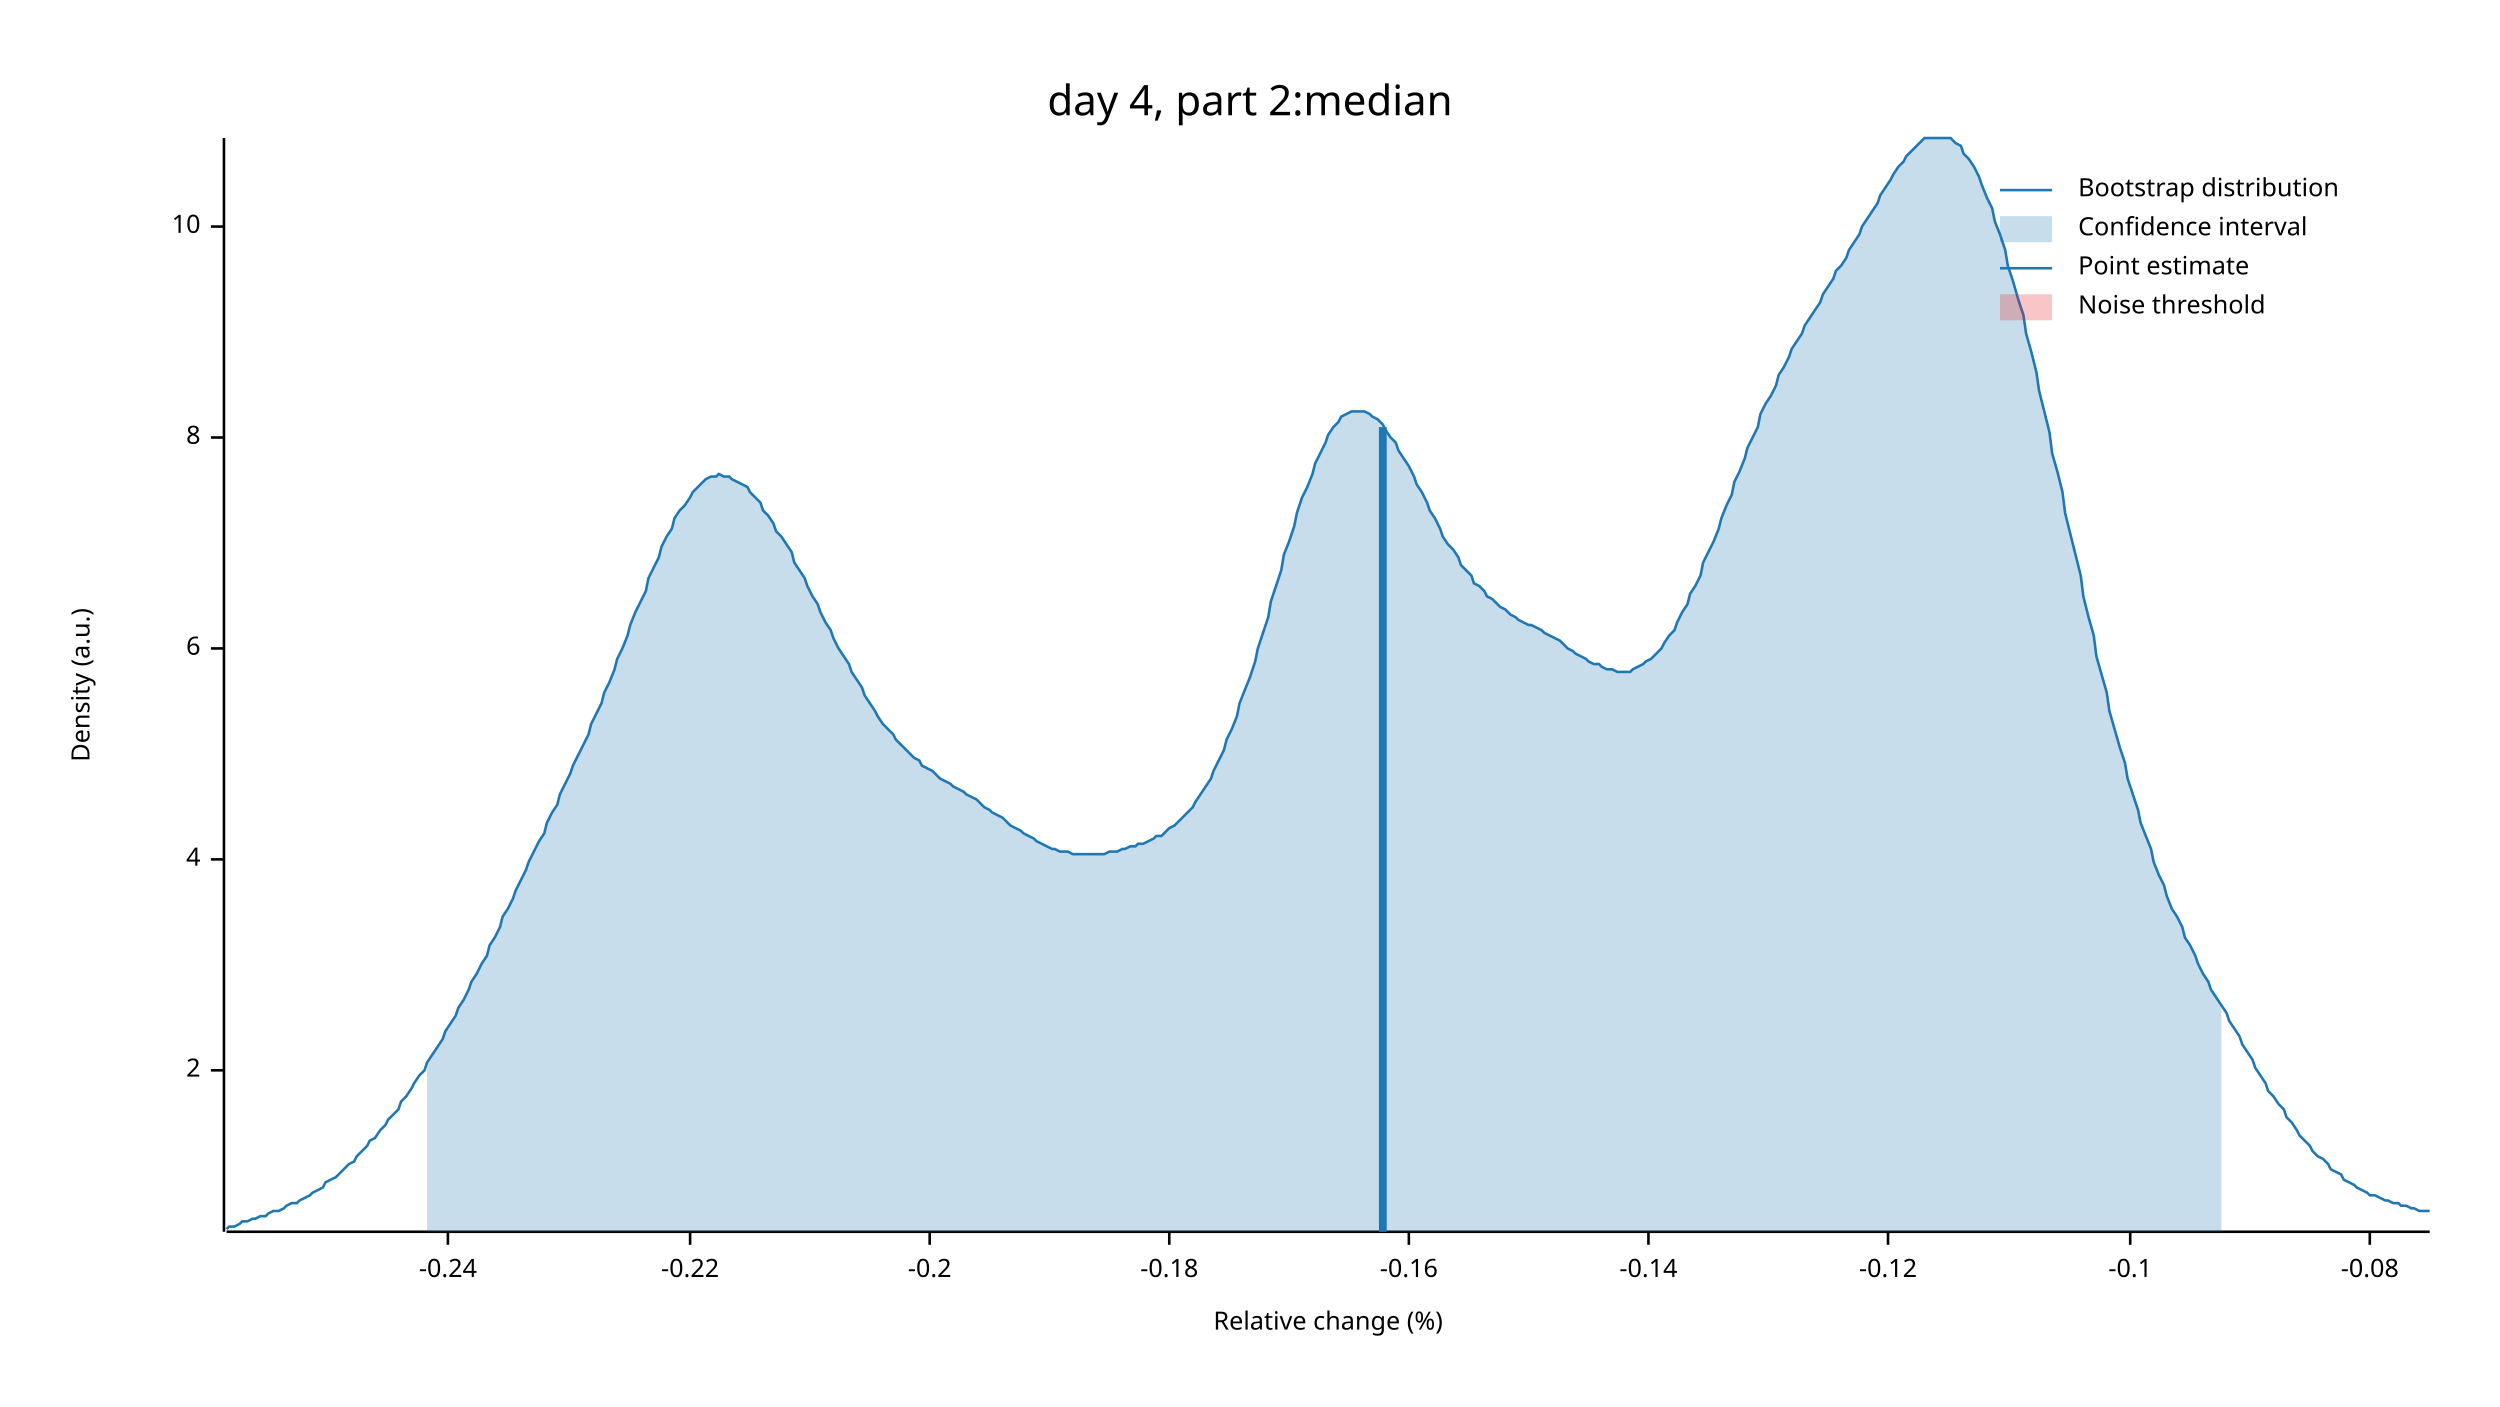
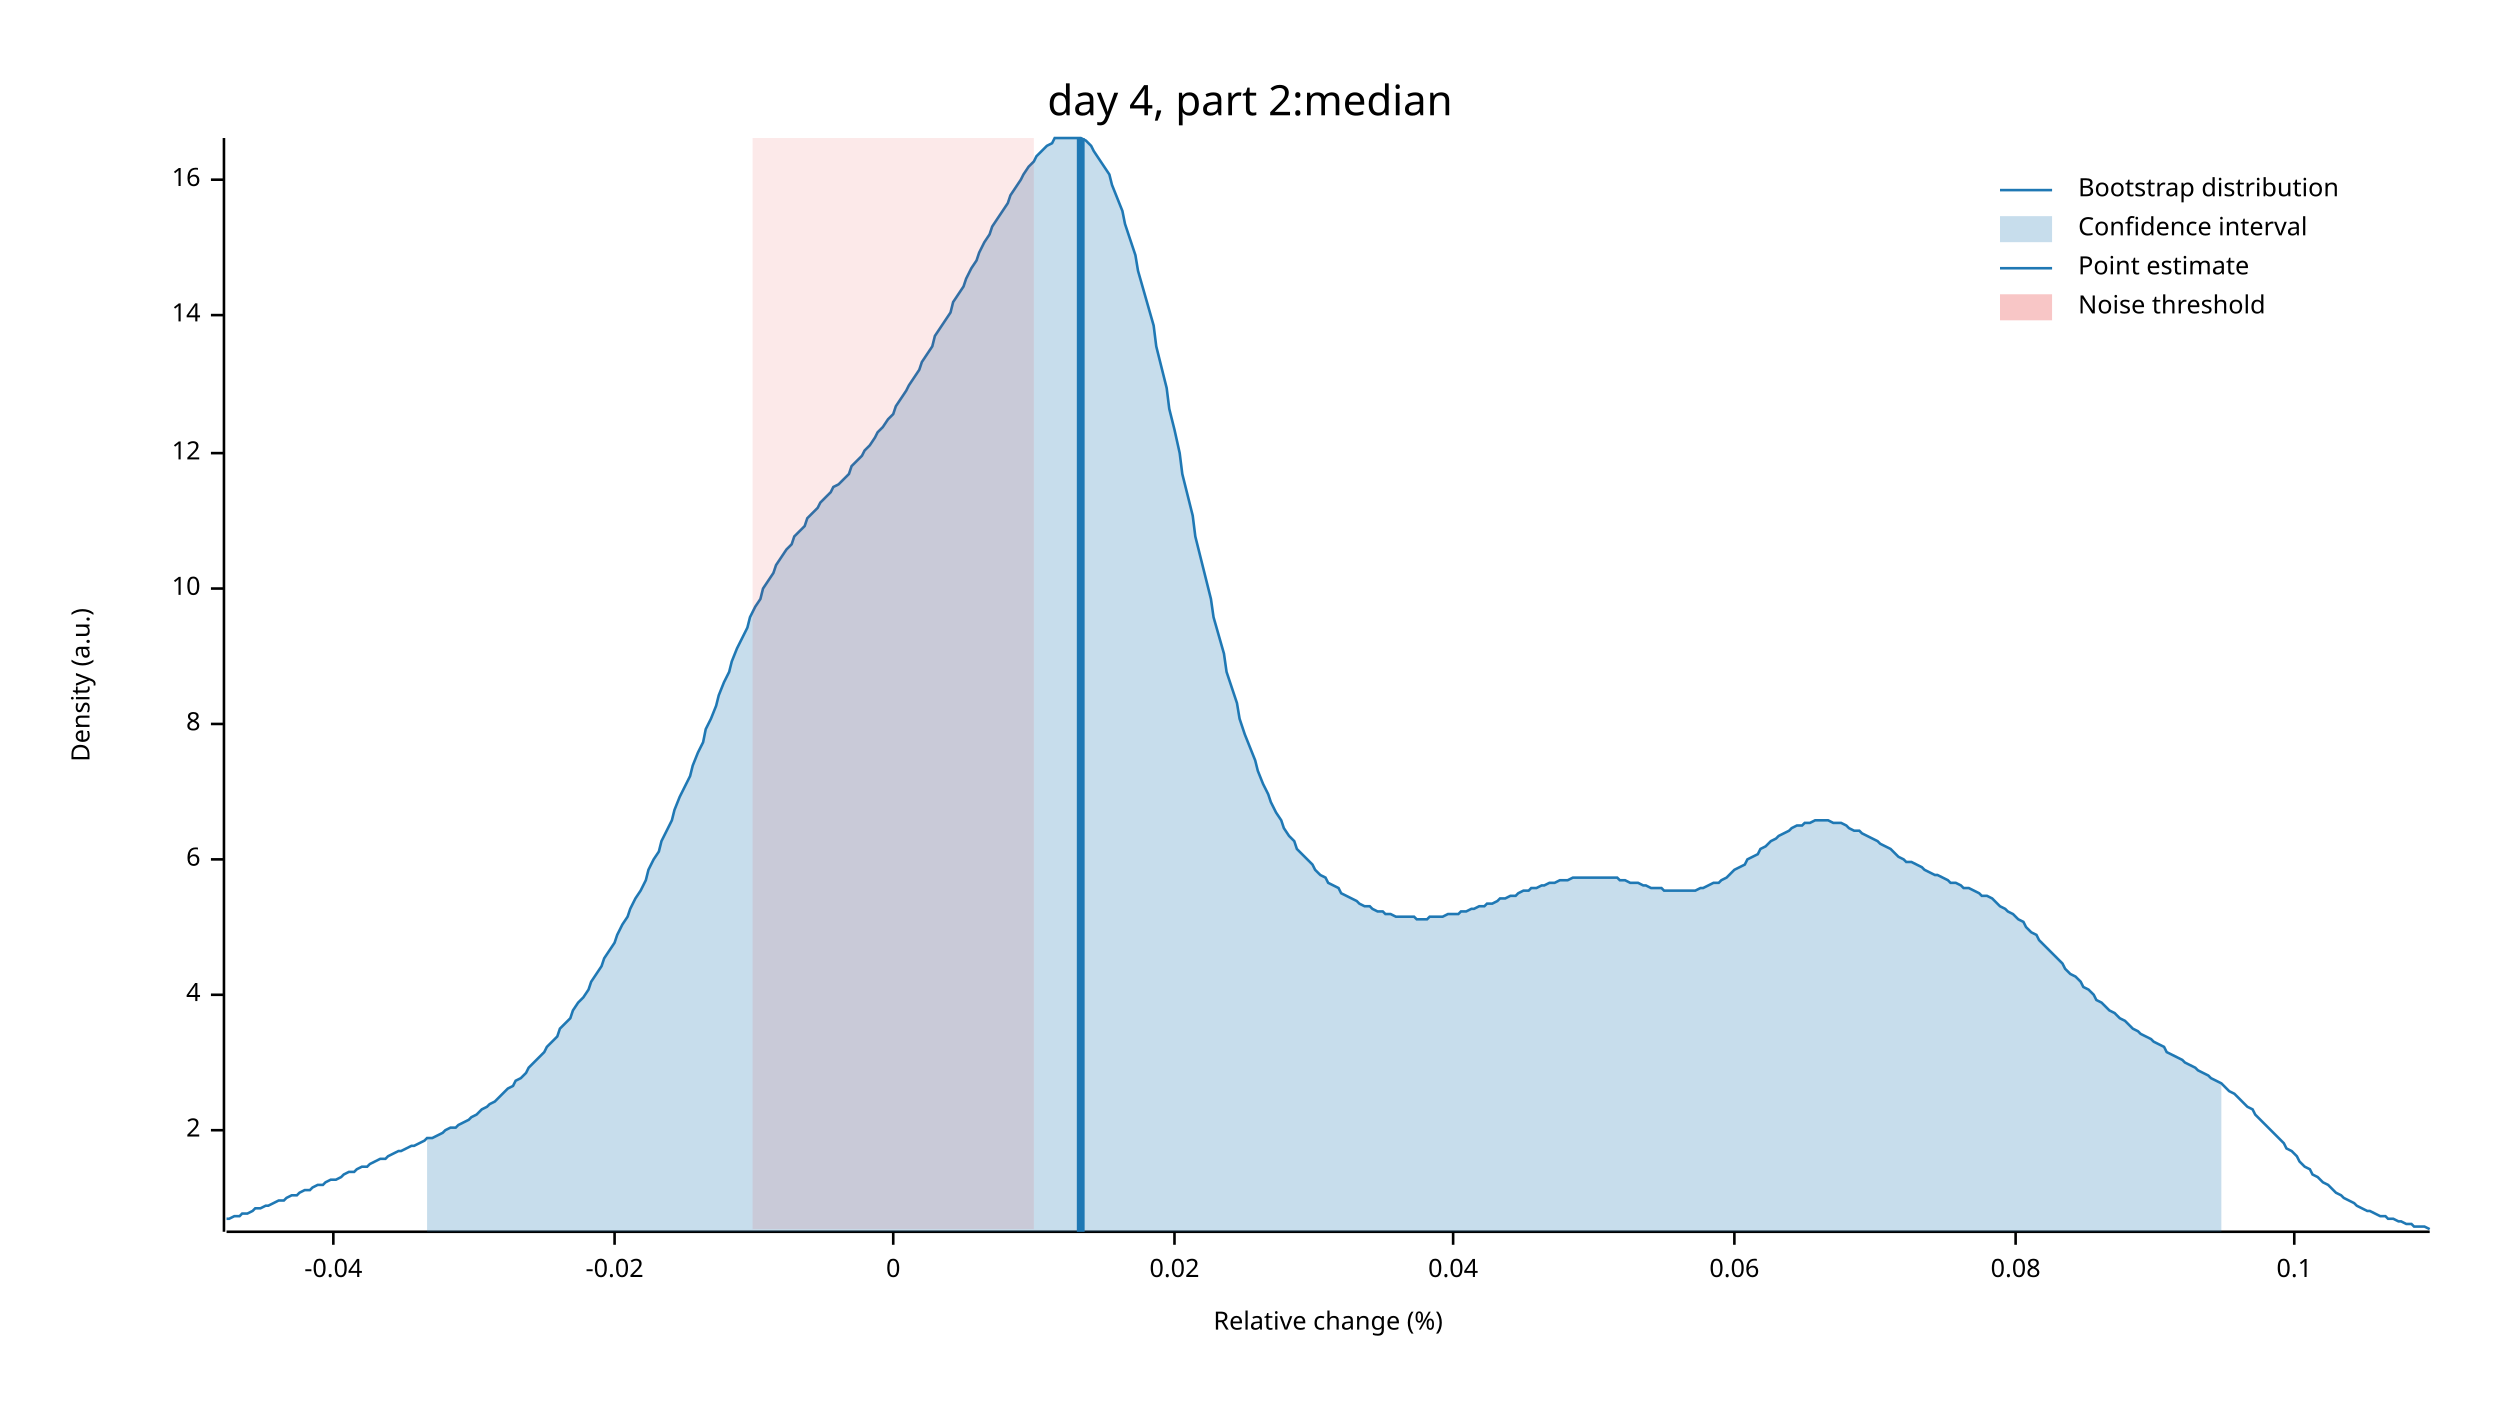
<svg xmlns="http://www.w3.org/2000/svg" width="960" height="540" viewBox="0 0 960 540">
  <text x="480" y="32" dy="0.76em" text-anchor="middle" font-family="sans-serif" font-size="16.129" opacity="1" fill="#000000">
day 4, part 2:median
</text>
  <text x="27" y="263" dy="0.76em" text-anchor="middle" font-family="sans-serif" font-size="9.677" opacity="1" fill="#000000" transform="rotate(270, 27, 263)">
Density (a.u.)
</text>
  <text x="510" y="513" dy="-0.5ex" text-anchor="middle" font-family="sans-serif" font-size="9.677" opacity="1" fill="#000000">
Relative change (%)
</text>
  <polyline fill="none" opacity="1" stroke="#000000" stroke-width="1" points="86,53 86,473 " />
-   <text x="77" y="411" dy="0.5ex" text-anchor="end" font-family="sans-serif" font-size="9.677" opacity="1" fill="#000000">
+   <text x="77" y="434" dy="0.5ex" text-anchor="end" font-family="sans-serif" font-size="9.677" opacity="1" fill="#000000">
2
</text>
-   <polyline fill="none" opacity="1" stroke="#000000" stroke-width="1" points="81,411 86,411 " />
-   <text x="77" y="330" dy="0.5ex" text-anchor="end" font-family="sans-serif" font-size="9.677" opacity="1" fill="#000000">
+   <polyline fill="none" opacity="1" stroke="#000000" stroke-width="1" points="81,434 86,434 " />
+   <text x="77" y="382" dy="0.5ex" text-anchor="end" font-family="sans-serif" font-size="9.677" opacity="1" fill="#000000">
4
</text>
-   <polyline fill="none" opacity="1" stroke="#000000" stroke-width="1" points="81,330 86,330 " />
-   <text x="77" y="249" dy="0.5ex" text-anchor="end" font-family="sans-serif" font-size="9.677" opacity="1" fill="#000000">
+   <polyline fill="none" opacity="1" stroke="#000000" stroke-width="1" points="81,382 86,382 " />
+   <text x="77" y="330" dy="0.5ex" text-anchor="end" font-family="sans-serif" font-size="9.677" opacity="1" fill="#000000">
6
</text>
-   <polyline fill="none" opacity="1" stroke="#000000" stroke-width="1" points="81,249 86,249 " />
-   <text x="77" y="168" dy="0.5ex" text-anchor="end" font-family="sans-serif" font-size="9.677" opacity="1" fill="#000000">
+   <polyline fill="none" opacity="1" stroke="#000000" stroke-width="1" points="81,330 86,330 " />
+   <text x="77" y="278" dy="0.5ex" text-anchor="end" font-family="sans-serif" font-size="9.677" opacity="1" fill="#000000">
8
</text>
-   <polyline fill="none" opacity="1" stroke="#000000" stroke-width="1" points="81,168 86,168 " />
-   <text x="77" y="87" dy="0.5ex" text-anchor="end" font-family="sans-serif" font-size="9.677" opacity="1" fill="#000000">
+   <polyline fill="none" opacity="1" stroke="#000000" stroke-width="1" points="81,278 86,278 " />
+   <text x="77" y="226" dy="0.5ex" text-anchor="end" font-family="sans-serif" font-size="9.677" opacity="1" fill="#000000">
10
</text>
-   <polyline fill="none" opacity="1" stroke="#000000" stroke-width="1" points="81,87 86,87 " />
+   <polyline fill="none" opacity="1" stroke="#000000" stroke-width="1" points="81,226 86,226 " />
+   <text x="77" y="174" dy="0.5ex" text-anchor="end" font-family="sans-serif" font-size="9.677" opacity="1" fill="#000000">
+ 12
+ </text>
+   <polyline fill="none" opacity="1" stroke="#000000" stroke-width="1" points="81,174 86,174 " />
+   <text x="77" y="121" dy="0.5ex" text-anchor="end" font-family="sans-serif" font-size="9.677" opacity="1" fill="#000000">
+ 14
+ </text>
+   <polyline fill="none" opacity="1" stroke="#000000" stroke-width="1" points="81,121 86,121 " />
+   <text x="77" y="69" dy="0.5ex" text-anchor="end" font-family="sans-serif" font-size="9.677" opacity="1" fill="#000000">
+ 16
+ </text>
+   <polyline fill="none" opacity="1" stroke="#000000" stroke-width="1" points="81,69 86,69 " />
  <polyline fill="none" opacity="1" stroke="#000000" stroke-width="1" points="87,473 933,473 " />
-   <text x="172" y="483" dy="0.76em" text-anchor="middle" font-family="sans-serif" font-size="9.677" opacity="1" fill="#000000">
- -0.24
+   <text x="128" y="483" dy="0.76em" text-anchor="middle" font-family="sans-serif" font-size="9.677" opacity="1" fill="#000000">
+ -0.04
</text>
-   <polyline fill="none" opacity="1" stroke="#000000" stroke-width="1" points="172,473 172,478 " />
-   <text x="265" y="483" dy="0.76em" text-anchor="middle" font-family="sans-serif" font-size="9.677" opacity="1" fill="#000000">
- -0.22
+   <polyline fill="none" opacity="1" stroke="#000000" stroke-width="1" points="128,473 128,478 " />
+   <text x="236" y="483" dy="0.76em" text-anchor="middle" font-family="sans-serif" font-size="9.677" opacity="1" fill="#000000">
+ -0.02
</text>
-   <polyline fill="none" opacity="1" stroke="#000000" stroke-width="1" points="265,473 265,478 " />
-   <text x="357" y="483" dy="0.76em" text-anchor="middle" font-family="sans-serif" font-size="9.677" opacity="1" fill="#000000">
- -0.2
+   <polyline fill="none" opacity="1" stroke="#000000" stroke-width="1" points="236,473 236,478 " />
+   <text x="343" y="483" dy="0.76em" text-anchor="middle" font-family="sans-serif" font-size="9.677" opacity="1" fill="#000000">
+ 0
</text>
-   <polyline fill="none" opacity="1" stroke="#000000" stroke-width="1" points="357,473 357,478 " />
-   <text x="449" y="483" dy="0.76em" text-anchor="middle" font-family="sans-serif" font-size="9.677" opacity="1" fill="#000000">
- -0.18
+   <polyline fill="none" opacity="1" stroke="#000000" stroke-width="1" points="343,473 343,478 " />
+   <text x="451" y="483" dy="0.76em" text-anchor="middle" font-family="sans-serif" font-size="9.677" opacity="1" fill="#000000">
+ 0.02
</text>
-   <polyline fill="none" opacity="1" stroke="#000000" stroke-width="1" points="449,473 449,478 " />
-   <text x="541" y="483" dy="0.76em" text-anchor="middle" font-family="sans-serif" font-size="9.677" opacity="1" fill="#000000">
- -0.16
+   <polyline fill="none" opacity="1" stroke="#000000" stroke-width="1" points="451,473 451,478 " />
+   <text x="558" y="483" dy="0.76em" text-anchor="middle" font-family="sans-serif" font-size="9.677" opacity="1" fill="#000000">
+ 0.04
</text>
-   <polyline fill="none" opacity="1" stroke="#000000" stroke-width="1" points="541,473 541,478 " />
-   <text x="633" y="483" dy="0.76em" text-anchor="middle" font-family="sans-serif" font-size="9.677" opacity="1" fill="#000000">
- -0.14
+   <polyline fill="none" opacity="1" stroke="#000000" stroke-width="1" points="558,473 558,478 " />
+   <text x="666" y="483" dy="0.76em" text-anchor="middle" font-family="sans-serif" font-size="9.677" opacity="1" fill="#000000">
+ 0.06
</text>
-   <polyline fill="none" opacity="1" stroke="#000000" stroke-width="1" points="633,473 633,478 " />
-   <text x="725" y="483" dy="0.76em" text-anchor="middle" font-family="sans-serif" font-size="9.677" opacity="1" fill="#000000">
- -0.12
+   <polyline fill="none" opacity="1" stroke="#000000" stroke-width="1" points="666,473 666,478 " />
+   <text x="774" y="483" dy="0.76em" text-anchor="middle" font-family="sans-serif" font-size="9.677" opacity="1" fill="#000000">
+ 0.08
</text>
-   <polyline fill="none" opacity="1" stroke="#000000" stroke-width="1" points="725,473 725,478 " />
-   <text x="818" y="483" dy="0.76em" text-anchor="middle" font-family="sans-serif" font-size="9.677" opacity="1" fill="#000000">
- -0.1
+   <polyline fill="none" opacity="1" stroke="#000000" stroke-width="1" points="774,473 774,478 " />
+   <text x="881" y="483" dy="0.76em" text-anchor="middle" font-family="sans-serif" font-size="9.677" opacity="1" fill="#000000">
+ 0.1
</text>
-   <polyline fill="none" opacity="1" stroke="#000000" stroke-width="1" points="818,473 818,478 " />
-   <text x="910" y="483" dy="0.76em" text-anchor="middle" font-family="sans-serif" font-size="9.677" opacity="1" fill="#000000">
- -0.08
- </text>
-   <polyline fill="none" opacity="1" stroke="#000000" stroke-width="1" points="910,473 910,478 " />
-   <polyline fill="none" opacity="1" stroke="#1F78B4" stroke-width="1" points="87,472 88,471 90,471 92,470 93,469 95,469 97,468 98,468 100,467 102,467 103,466 105,465 107,465 109,464 110,463 112,462 114,462 115,461 117,460 119,459 120,458 122,457 124,456 125,454 127,453 129,452 131,450 132,449 134,447 136,446 137,444 139,442 141,440 142,438 144,437 146,434 148,432 149,430 151,428 153,426 154,423 156,421 158,418 159,416 161,413 163,411 164,408 166,405 168,402 170,399 171,396 173,393 175,390 176,387 178,384 180,380 181,377 183,374 185,370 187,367 188,363 190,360 192,356 193,352 195,349 197,345 198,342 200,338 202,334 203,331 205,327 207,323 209,320 210,316 212,312 214,309 215,305 217,301 219,297 220,294 222,290 224,286 226,282 227,278 229,274 231,270 232,266 234,262 236,257 237,253 239,249 241,244 242,240 244,235 246,231 248,227 249,222 251,218 253,214 254,210 256,206 258,203 259,199 261,196 263,194 265,191 266,189 268,187 270,185 271,184 273,183 275,183 276,182 278,183 280,183 281,184 283,185 285,186 287,187 288,189 290,191 292,193 293,196 295,198 297,201 298,204 300,206 302,209 304,212 305,216 307,219 309,222 310,225 312,229 314,232 315,235 317,239 319,242 320,245 322,249 324,252 326,255 327,258 329,261 331,264 332,267 334,270 336,273 337,275 339,278 341,280 343,282 344,284 346,286 348,288 349,289 351,291 353,292 354,294 356,295 358,296 359,297 361,299 363,300 365,301 366,302 368,303 370,304 371,305 373,306 375,307 376,308 378,310 380,311 381,312 383,313 385,314 387,316 388,317 390,318 392,319 393,320 395,321 397,322 398,323 400,324 402,325 404,326 405,326 407,327 409,327 410,327 412,328 414,328 415,328 417,328 419,328 420,328 422,328 424,328 426,327 427,327 429,327 431,326 432,326 434,325 436,325 437,324 439,324 441,323 443,322 444,321 446,321 448,319 449,318 451,317 453,315 454,314 456,312 458,310 459,308 461,305 463,302 465,299 466,296 468,292 470,288 471,284 473,280 475,275 476,270 478,265 480,260 482,254 483,249 485,243 487,237 488,231 490,225 492,219 493,213 495,208 497,202 498,197 500,191 502,187 504,182 505,178 507,174 509,170 510,167 512,164 514,162 515,160 517,159 519,158 521,158 522,158 524,158 526,159 527,160 529,161 531,163 532,165 534,168 536,170 537,173 539,176 541,179 543,183 544,186 546,189 548,193 549,196 551,199 553,203 554,206 556,209 558,211 560,214 561,217 563,219 565,221 566,224 568,225 570,227 571,229 573,230 575,232 576,233 578,234 580,236 582,237 583,238 585,239 587,240 588,240 590,241 592,242 593,243 595,244 597,245 599,246 600,247 602,249 604,250 605,251 607,252 609,253 610,254 612,255 614,255 615,256 617,257 619,257 621,258 622,258 624,258 626,258 627,257 629,256 631,255 632,254 634,253 636,251 638,249 639,247 641,244 643,242 644,239 646,235 648,232 649,228 651,225 653,221 654,216 656,212 658,208 660,203 661,199 663,194 665,190 666,185 668,181 670,176 671,172 673,168 675,164 676,159 678,155 680,152 682,148 683,144 685,141 687,137 688,134 690,131 692,128 693,125 695,122 697,119 699,116 700,113 702,110 704,107 705,104 707,102 709,99 710,96 712,93 714,90 715,87 717,84 719,81 721,78 722,75 724,72 726,69 727,67 729,64 731,62 732,60 734,58 736,56 738,54 739,53 741,53 743,53 744,53 746,53 748,53 749,53 751,55 753,56 754,59 756,61 758,64 760,68 761,71 763,76 765,80 766,85 768,90 770,96 771,102 773,108 775,115 777,121 778,128 780,135 782,143 783,150 785,158 787,166 788,174 790,181 792,189 793,197 795,205 797,213 799,221 800,229 802,237 804,244 805,252 807,259 809,266 810,273 812,280 814,287 816,293 817,299 819,305 821,311 822,316 824,321 826,326 827,331 829,336 831,340 832,344 834,349 836,352 838,356 839,360 841,363 843,367 844,370 846,374 848,377 849,380 851,383 853,386 855,389 856,392 858,395 860,398 861,401 863,404 865,407 866,410 868,413 870,416 871,419 873,421 875,424 877,426 878,429 880,431 882,434 883,436 885,438 887,440 888,442 890,444 892,445 894,447 895,449 897,450 899,451 900,453 902,454 904,455 905,456 907,457 909,458 910,459 912,459 914,460 916,461 917,461 919,462 921,462 922,463 924,463 926,464 927,464 929,465 931,465 933,465 " />
-   <polygon opacity="0.25" fill="#1F78B4" points="164,408 166,405 168,402 170,399 171,396 173,393 175,390 176,387 178,384 180,380 181,377 183,374 185,370 187,367 188,363 190,360 192,356 193,352 195,349 197,345 198,342 200,338 202,334 203,331 205,327 207,323 209,320 210,316 212,312 214,309 215,305 217,301 219,297 220,294 222,290 224,286 226,282 227,278 229,274 231,270 232,266 234,262 236,257 237,253 239,249 241,244 242,240 244,235 246,231 248,227 249,222 251,218 253,214 254,210 256,206 258,203 259,199 261,196 263,194 265,191 266,189 268,187 270,185 271,184 273,183 275,183 276,182 278,183 280,183 281,184 283,185 285,186 287,187 288,189 290,191 292,193 293,196 295,198 297,201 298,204 300,206 302,209 304,212 305,216 307,219 309,222 310,225 312,229 314,232 315,235 317,239 319,242 320,245 322,249 324,252 326,255 327,258 329,261 331,264 332,267 334,270 336,273 337,275 339,278 341,280 343,282 344,284 346,286 348,288 349,289 351,291 353,292 354,294 356,295 358,296 359,297 361,299 363,300 365,301 366,302 368,303 370,304 371,305 373,306 375,307 376,308 378,310 380,311 381,312 383,313 385,314 387,316 388,317 390,318 392,319 393,320 395,321 397,322 398,323 400,324 402,325 404,326 405,326 407,327 409,327 410,327 412,328 414,328 415,328 417,328 419,328 420,328 422,328 424,328 426,327 427,327 429,327 431,326 432,326 434,325 436,325 437,324 439,324 441,323 443,322 444,321 446,321 448,319 449,318 451,317 453,315 454,314 456,312 458,310 459,308 461,305 463,302 465,299 466,296 468,292 470,288 471,284 473,280 475,275 476,270 478,265 480,260 482,254 483,249 485,243 487,237 488,231 490,225 492,219 493,213 495,208 497,202 498,197 500,191 502,187 504,182 505,178 507,174 509,170 510,167 512,164 514,162 515,160 517,159 519,158 521,158 522,158 524,158 526,159 527,160 529,161 531,163 532,165 534,168 536,170 537,173 539,176 541,179 543,183 544,186 546,189 548,193 549,196 551,199 553,203 554,206 556,209 558,211 560,214 561,217 563,219 565,221 566,224 568,225 570,227 571,229 573,230 575,232 576,233 578,234 580,236 582,237 583,238 585,239 587,240 588,240 590,241 592,242 593,243 595,244 597,245 599,246 600,247 602,249 604,250 605,251 607,252 609,253 610,254 612,255 614,255 615,256 617,257 619,257 621,258 622,258 624,258 626,258 627,257 629,256 631,255 632,254 634,253 636,251 638,249 639,247 641,244 643,242 644,239 646,235 648,232 649,228 651,225 653,221 654,216 656,212 658,208 660,203 661,199 663,194 665,190 666,185 668,181 670,176 671,172 673,168 675,164 676,159 678,155 680,152 682,148 683,144 685,141 687,137 688,134 690,131 692,128 693,125 695,122 697,119 699,116 700,113 702,110 704,107 705,104 707,102 709,99 710,96 712,93 714,90 715,87 717,84 719,81 721,78 722,75 724,72 726,69 727,67 729,64 731,62 732,60 734,58 736,56 738,54 739,53 741,53 743,53 744,53 746,53 748,53 749,53 751,55 753,56 754,59 756,61 758,64 760,68 761,71 763,76 765,80 766,85 768,90 770,96 771,102 773,108 775,115 777,121 778,128 780,135 782,143 783,150 785,158 787,166 788,174 790,181 792,189 793,197 795,205 797,213 799,221 800,229 802,237 804,244 805,252 807,259 809,266 810,273 812,280 814,287 816,293 817,299 819,305 821,311 822,316 824,321 826,326 827,331 829,336 831,340 832,344 834,349 836,352 838,356 839,360 841,363 843,367 844,370 846,374 848,377 849,380 851,383 853,386 853,473 164,473 " />
-   <polyline fill="none" opacity="1" stroke="#1F78B4" stroke-width="3" points="531,473 531,164 " />
-   <rect x="510" y="53" width="0" height="419" opacity="0.1" fill="#E31A1C" stroke="none" />
+   <polyline fill="none" opacity="1" stroke="#000000" stroke-width="1" points="881,473 881,478 " />
+   <polyline fill="none" opacity="1" stroke="#1F78B4" stroke-width="1" points="87,468 88,468 90,467 92,467 93,466 95,466 97,465 98,464 100,464 102,463 103,463 105,462 107,461 109,461 110,460 112,459 114,459 115,458 117,457 119,457 120,456 122,455 124,455 125,454 127,453 129,453 131,452 132,451 134,450 136,450 137,449 139,448 141,448 142,447 144,446 146,445 148,445 149,444 151,443 153,442 154,442 156,441 158,440 159,440 161,439 163,438 164,437 166,437 168,436 170,435 171,434 173,433 175,433 176,432 178,431 180,430 181,429 183,428 185,426 187,425 188,424 190,423 192,421 193,420 195,418 197,417 198,415 200,414 202,412 203,410 205,408 207,406 209,404 210,402 212,400 214,398 215,395 217,393 219,391 220,388 222,385 224,383 226,380 227,377 229,374 231,371 232,368 234,365 236,362 237,359 239,355 241,352 242,349 244,345 246,342 248,338 249,334 251,330 253,327 254,323 256,319 258,315 259,311 261,306 263,302 265,298 266,294 268,289 270,285 271,280 273,276 275,271 276,267 278,262 280,258 281,254 283,249 285,245 287,241 288,237 290,233 292,230 293,226 295,223 297,220 298,217 300,214 302,211 304,209 305,206 307,204 309,202 310,199 312,197 314,195 315,193 317,191 319,189 320,187 322,186 324,184 326,182 327,179 329,177 331,175 332,173 334,171 336,168 337,166 339,164 341,161 343,159 344,156 346,153 348,150 349,148 351,145 353,142 354,139 356,136 358,133 359,129 361,126 363,123 365,120 366,116 368,113 370,110 371,107 373,103 375,100 376,97 378,93 380,90 381,87 383,84 385,81 387,78 388,75 390,72 392,69 393,67 395,64 397,62 398,60 400,58 402,56 404,55 405,53 407,53 409,53 410,53 412,53 414,53 415,53 417,54 419,56 420,58 422,61 424,64 426,67 427,71 429,76 431,81 432,86 434,92 436,98 437,104 439,111 441,118 443,125 444,133 446,141 448,149 449,157 451,165 453,174 454,182 456,190 458,198 459,206 461,214 463,222 465,230 466,237 468,244 470,251 471,258 473,264 475,270 476,276 478,282 480,287 482,292 483,296 485,301 487,305 488,308 490,312 492,315 493,318 495,321 497,323 498,326 500,328 502,330 504,332 505,334 507,336 509,337 510,339 512,340 514,341 515,343 517,344 519,345 521,346 522,347 524,348 526,348 527,349 529,350 531,350 532,351 534,351 536,352 537,352 539,352 541,352 543,352 544,353 546,353 548,353 549,352 551,352 553,352 554,352 556,351 558,351 560,351 561,350 563,350 565,349 566,349 568,348 570,348 571,347 573,347 575,346 576,345 578,345 580,344 582,344 583,343 585,342 587,342 588,341 590,341 592,340 593,340 595,339 597,339 599,338 600,338 602,338 604,337 605,337 607,337 609,337 610,337 612,337 614,337 615,337 617,337 619,337 621,337 622,338 624,338 626,339 627,339 629,339 631,340 632,340 634,341 636,341 638,341 639,342 641,342 643,342 644,342 646,342 648,342 649,342 651,342 653,341 654,341 656,340 658,339 660,339 661,338 663,337 665,335 666,334 668,333 670,332 671,330 673,329 675,328 676,326 678,325 680,323 682,322 683,321 685,320 687,319 688,318 690,317 692,317 693,316 695,316 697,315 699,315 700,315 702,315 704,316 705,316 707,316 709,317 710,318 712,319 714,319 715,320 717,321 719,322 721,323 722,324 724,325 726,326 727,327 729,329 731,330 732,331 734,331 736,332 738,333 739,334 741,335 743,336 744,336 746,337 748,338 749,339 751,339 753,340 754,341 756,341 758,342 760,343 761,344 763,344 765,345 766,346 768,348 770,349 771,350 773,351 775,353 777,354 778,356 780,358 782,359 783,361 785,363 787,365 788,366 790,368 792,370 793,372 795,374 797,375 799,377 800,379 802,380 804,382 805,384 807,385 809,387 810,388 812,389 814,391 816,392 817,393 819,395 821,396 822,397 824,398 826,399 827,400 829,401 831,402 832,404 834,405 836,406 838,407 839,408 841,409 843,410 844,411 846,412 848,413 849,414 851,415 853,416 855,418 856,419 858,420 860,422 861,423 863,425 865,426 866,428 868,430 870,432 871,433 873,435 875,437 877,439 878,441 880,442 882,444 883,446 885,448 887,449 888,451 890,452 892,454 894,455 895,456 897,458 899,459 900,460 902,461 904,462 905,463 907,464 909,465 910,465 912,466 914,467 916,467 917,468 919,468 921,469 922,469 924,470 926,470 927,471 929,471 931,471 933,472 " />
+   <polygon opacity="0.25" fill="#1F78B4" points="164,437 166,437 168,436 170,435 171,434 173,433 175,433 176,432 178,431 180,430 181,429 183,428 185,426 187,425 188,424 190,423 192,421 193,420 195,418 197,417 198,415 200,414 202,412 203,410 205,408 207,406 209,404 210,402 212,400 214,398 215,395 217,393 219,391 220,388 222,385 224,383 226,380 227,377 229,374 231,371 232,368 234,365 236,362 237,359 239,355 241,352 242,349 244,345 246,342 248,338 249,334 251,330 253,327 254,323 256,319 258,315 259,311 261,306 263,302 265,298 266,294 268,289 270,285 271,280 273,276 275,271 276,267 278,262 280,258 281,254 283,249 285,245 287,241 288,237 290,233 292,230 293,226 295,223 297,220 298,217 300,214 302,211 304,209 305,206 307,204 309,202 310,199 312,197 314,195 315,193 317,191 319,189 320,187 322,186 324,184 326,182 327,179 329,177 331,175 332,173 334,171 336,168 337,166 339,164 341,161 343,159 344,156 346,153 348,150 349,148 351,145 353,142 354,139 356,136 358,133 359,129 361,126 363,123 365,120 366,116 368,113 370,110 371,107 373,103 375,100 376,97 378,93 380,90 381,87 383,84 385,81 387,78 388,75 390,72 392,69 393,67 395,64 397,62 398,60 400,58 402,56 404,55 405,53 407,53 409,53 410,53 412,53 414,53 415,53 417,54 419,56 420,58 422,61 424,64 426,67 427,71 429,76 431,81 432,86 434,92 436,98 437,104 439,111 441,118 443,125 444,133 446,141 448,149 449,157 451,165 453,174 454,182 456,190 458,198 459,206 461,214 463,222 465,230 466,237 468,244 470,251 471,258 473,264 475,270 476,276 478,282 480,287 482,292 483,296 485,301 487,305 488,308 490,312 492,315 493,318 495,321 497,323 498,326 500,328 502,330 504,332 505,334 507,336 509,337 510,339 512,340 514,341 515,343 517,344 519,345 521,346 522,347 524,348 526,348 527,349 529,350 531,350 532,351 534,351 536,352 537,352 539,352 541,352 543,352 544,353 546,353 548,353 549,352 551,352 553,352 554,352 556,351 558,351 560,351 561,350 563,350 565,349 566,349 568,348 570,348 571,347 573,347 575,346 576,345 578,345 580,344 582,344 583,343 585,342 587,342 588,341 590,341 592,340 593,340 595,339 597,339 599,338 600,338 602,338 604,337 605,337 607,337 609,337 610,337 612,337 614,337 615,337 617,337 619,337 621,337 622,338 624,338 626,339 627,339 629,339 631,340 632,340 634,341 636,341 638,341 639,342 641,342 643,342 644,342 646,342 648,342 649,342 651,342 653,341 654,341 656,340 658,339 660,339 661,338 663,337 665,335 666,334 668,333 670,332 671,330 673,329 675,328 676,326 678,325 680,323 682,322 683,321 685,320 687,319 688,318 690,317 692,317 693,316 695,316 697,315 699,315 700,315 702,315 704,316 705,316 707,316 709,317 710,318 712,319 714,319 715,320 717,321 719,322 721,323 722,324 724,325 726,326 727,327 729,329 731,330 732,331 734,331 736,332 738,333 739,334 741,335 743,336 744,336 746,337 748,338 749,339 751,339 753,340 754,341 756,341 758,342 760,343 761,344 763,344 765,345 766,346 768,348 770,349 771,350 773,351 775,353 777,354 778,356 780,358 782,359 783,361 785,363 787,365 788,366 790,368 792,370 793,372 795,374 797,375 799,377 800,379 802,380 804,382 805,384 807,385 809,387 810,388 812,389 814,391 816,392 817,393 819,395 821,396 822,397 824,398 826,399 827,400 829,401 831,402 832,404 834,405 836,406 838,407 839,408 841,409 843,410 844,411 846,412 848,413 849,414 851,415 853,416 853,473 164,473 " />
+   <polyline fill="none" opacity="1" stroke="#1F78B4" stroke-width="3" points="415,473 415,53 " />
+   <rect x="289" y="53" width="108" height="419" opacity="0.1" fill="#E31A1C" stroke="none" />
  <text x="798" y="68" dy="0.76em" text-anchor="start" font-family="sans-serif" font-size="9.677" opacity="1" fill="#000000">
Bootstrap distribution
</text>
  <text x="798" y="83" dy="0.76em" text-anchor="start" font-family="sans-serif" font-size="9.677" opacity="1" fill="#000000">
Confidence interval
</text>
  <text x="798" y="98" dy="0.76em" text-anchor="start" font-family="sans-serif" font-size="9.677" opacity="1" fill="#000000">
Point estimate
</text>
  <text x="798" y="113" dy="0.76em" text-anchor="start" font-family="sans-serif" font-size="9.677" opacity="1" fill="#000000">
Noise threshold
</text>
  <polyline fill="none" opacity="1" stroke="#1F78B4" stroke-width="1" points="768,73 788,73 " />
  <rect x="768" y="83" width="20" height="10" opacity="0.25" fill="#1F78B4" stroke="none" />
  <polyline fill="none" opacity="1" stroke="#1F78B4" stroke-width="1" points="768,103 788,103 " />
  <rect x="768" y="113" width="20" height="10" opacity="0.25" fill="#E31A1C" stroke="none" />
</svg>
